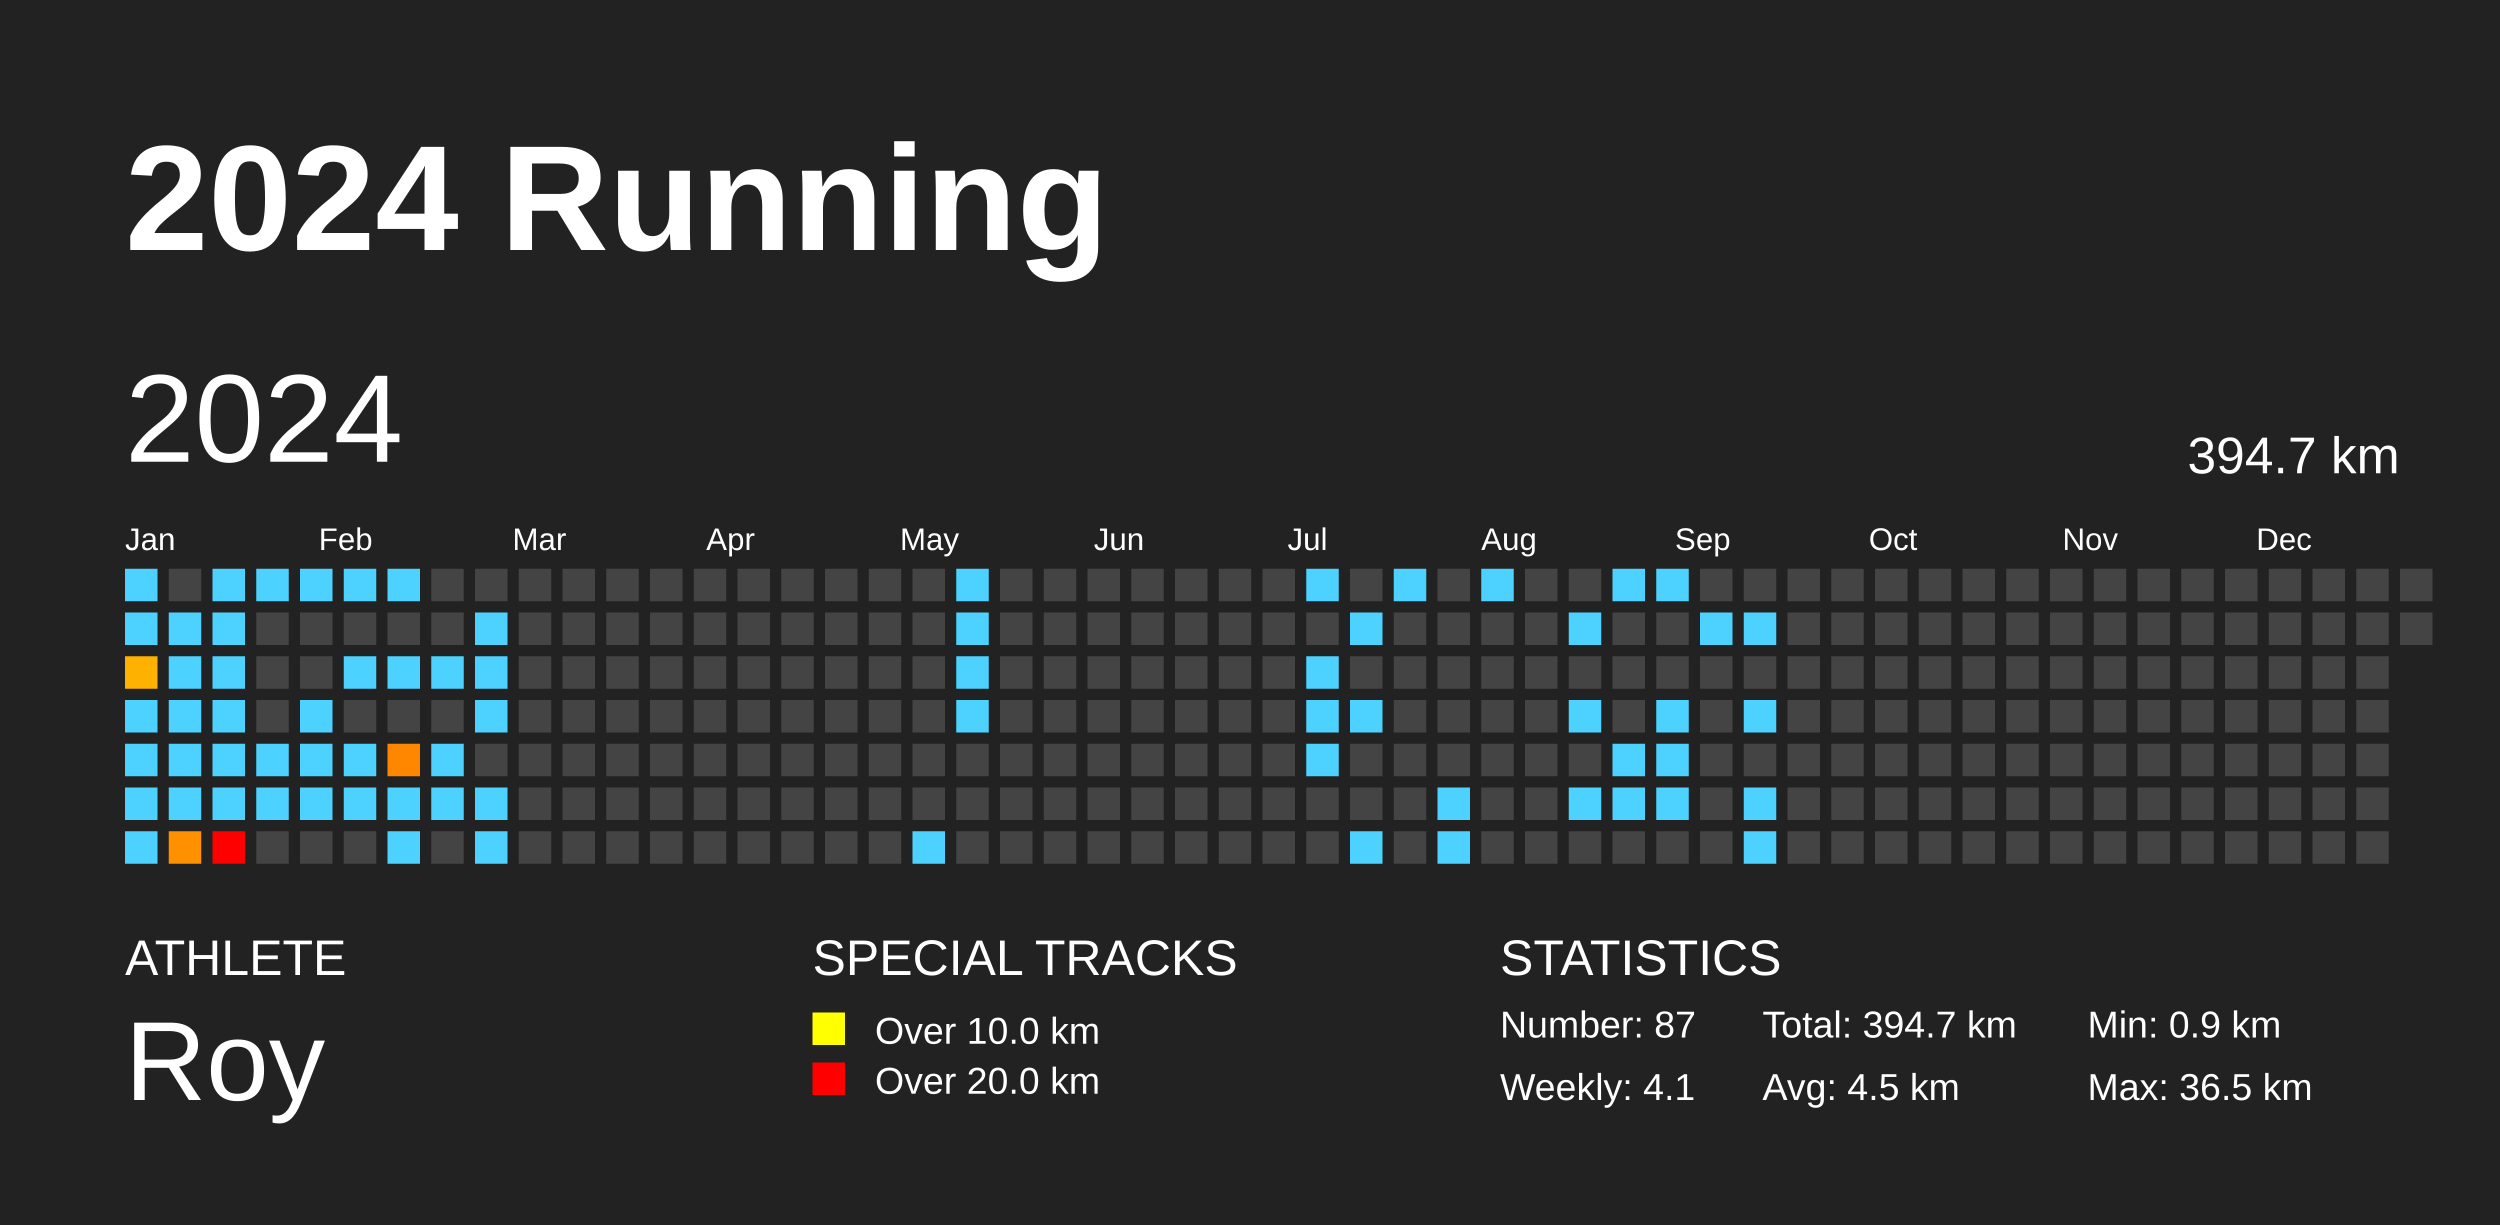
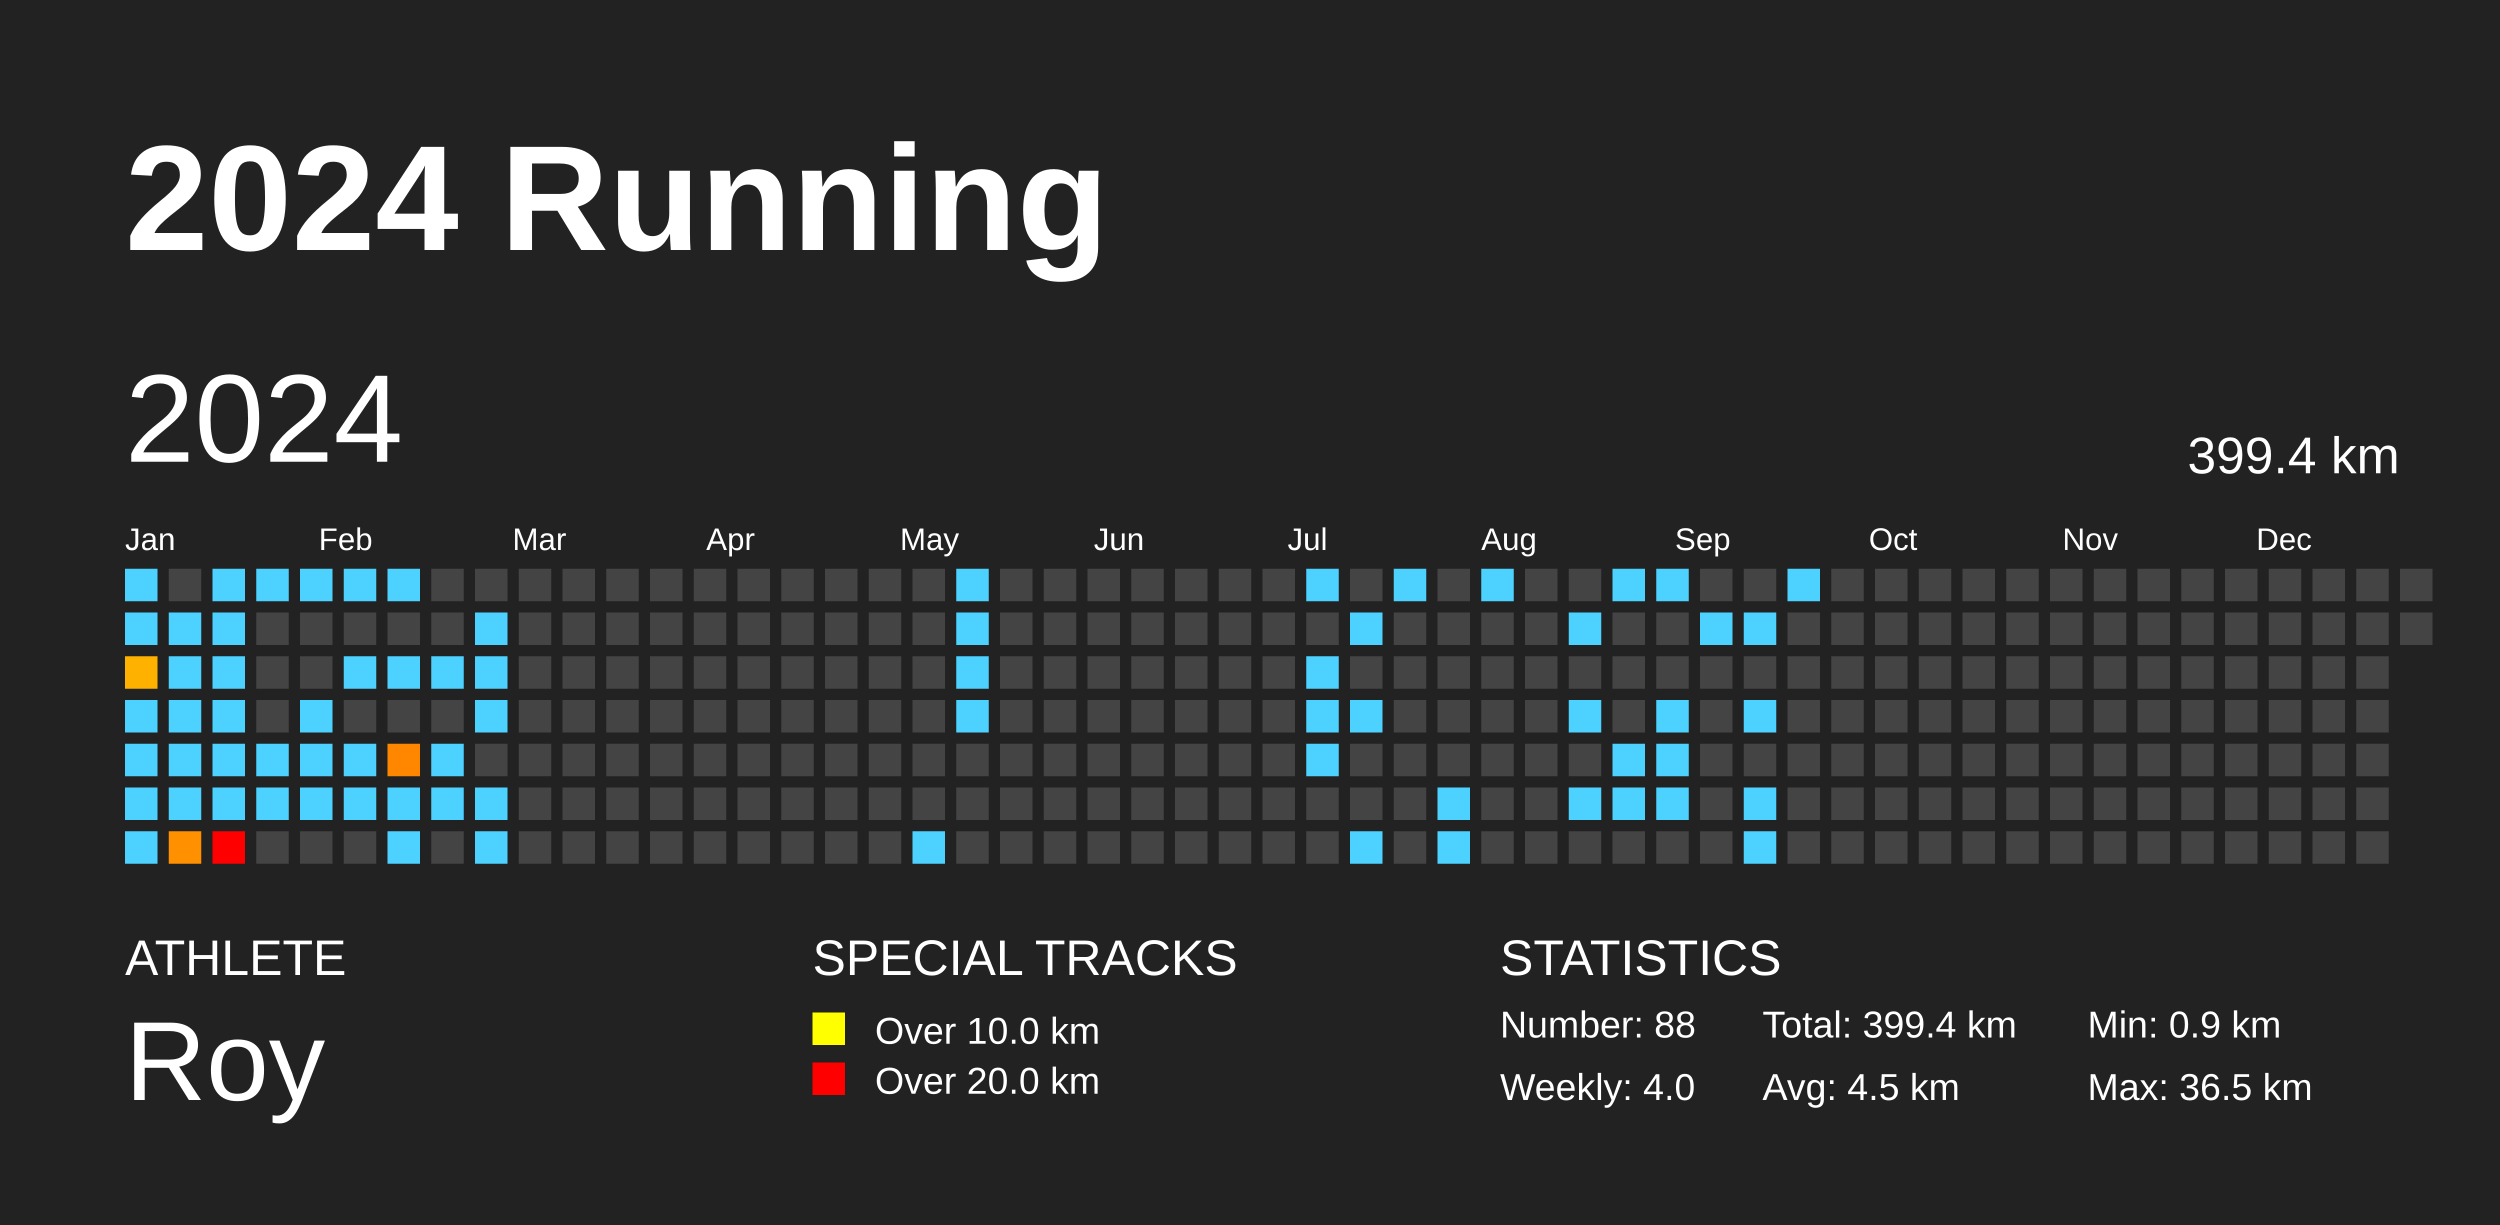
<svg xmlns="http://www.w3.org/2000/svg" baseProfile="full" height="98mm" version="1.1" viewBox="0,0,200,98" width="200mm">
  <defs />
  <rect fill="#222222" height="98" width="200" x="0" y="0" />
  <text fill="#FFFFFF" style="font-size:12px; font-family:Arial; font-weight:bold;" x="10" y="20">2024 Running</text>
  <text fill="#FFFFFF" style="font-size:4px; font-family:Arial" x="10" y="78">ATHLETE</text>
  <text fill="#FFFFFF" style="font-size:9px; font-family:Arial" x="10" y="88">Roy</text>
  <text fill="#FFFFFF" style="font-size:4px; font-family:Arial" x="65" y="78">SPECIAL TRACKS</text>
  <rect fill="yellow" height="2.6" width="2.6" x="65" y="81" />
  <text fill="#FFFFFF" style="font-size:3px; font-family:Arial" x="70" y="83.5">Over 10.0 km</text>
  <rect fill="red" height="2.6" width="2.6" x="65" y="85" />
  <text fill="#FFFFFF" style="font-size:3px; font-family:Arial" x="70" y="87.5">Over 20.0 km</text>
  <text fill="#FFFFFF" style="font-size:4px; font-family:Arial" x="120" y="78">STATISTICS</text>
-   <text fill="#FFFFFF" style="font-size:3px; font-family:Arial" x="120" y="83">Number: 87</text>
-   <text fill="#FFFFFF" style="font-size:3px; font-family:Arial" x="120" y="88">Weekly: 4.1</text>
-   <text fill="#FFFFFF" style="font-size:3px; font-family:Arial" x="141" y="83">Total: 394.7 km</text>
+   <text fill="#FFFFFF" style="font-size:3px; font-family:Arial" x="120" y="83">Number: 88</text>
+   <text fill="#FFFFFF" style="font-size:3px; font-family:Arial" x="120" y="88">Weekly: 4.0</text>
+   <text fill="#FFFFFF" style="font-size:3px; font-family:Arial" x="141" y="83">Total: 399.4 km</text>
  <text fill="#FFFFFF" style="font-size:3px; font-family:Arial" x="141" y="88">Avg: 4.5 km</text>
  <text fill="#FFFFFF" style="font-size:3px; font-family:Arial" x="167" y="83">Min: 0.9 km</text>
  <text fill="#FFFFFF" style="font-size:3px; font-family:Arial" x="167" y="88">Max: 36.5 km</text>
  <text dominant-baseline="hanging" fill="#FFFFFF" style="font-size:10.0px; font-family:Arial;" x="10" y="30">2024</text>
-   <text dominant-baseline="hanging" fill="#FFFFFF" style="font-size:4.125px; font-family:Arial;" x="175" y="35">394.7 km</text>
+   <text dominant-baseline="hanging" fill="#FFFFFF" style="font-size:4.125px; font-family:Arial;" x="175" y="35">399.4 km</text>
  <text fill="#FFFFFF" style="font-size:2.5px; font-family:Arial" x="10.0" y="44">Jan</text>
  <text fill="#FFFFFF" style="font-size:2.5px; font-family:Arial" x="25.5" y="44">Feb</text>
  <text fill="#FFFFFF" style="font-size:2.5px; font-family:Arial" x="41.0" y="44">Mar</text>
  <text fill="#FFFFFF" style="font-size:2.5px; font-family:Arial" x="56.5" y="44">Apr</text>
  <text fill="#FFFFFF" style="font-size:2.5px; font-family:Arial" x="72.0" y="44">May</text>
  <text fill="#FFFFFF" style="font-size:2.5px; font-family:Arial" x="87.5" y="44">Jun</text>
  <text fill="#FFFFFF" style="font-size:2.5px; font-family:Arial" x="103.0" y="44">Jul</text>
  <text fill="#FFFFFF" style="font-size:2.5px; font-family:Arial" x="118.5" y="44">Aug</text>
  <text fill="#FFFFFF" style="font-size:2.5px; font-family:Arial" x="134.0" y="44">Sep</text>
  <text fill="#FFFFFF" style="font-size:2.5px; font-family:Arial" x="149.5" y="44">Oct</text>
  <text fill="#FFFFFF" style="font-size:2.5px; font-family:Arial" x="165.0" y="44">Nov</text>
  <text fill="#FFFFFF" style="font-size:2.5px; font-family:Arial" x="180.5" y="44">Dec</text>
  <rect fill="#4dd2ff" height="2.6" width="2.6" x="10.0" y="45.5" />
  <rect fill="#4dd2ff" height="2.6" width="2.6" x="10.0" y="49.0" />
  <rect fill="#ffb100" height="2.6" width="2.6" x="10.0" y="52.5" />
  <rect fill="#4dd2ff" height="2.6" width="2.6" x="10.0" y="56.0" />
  <rect fill="#4dd2ff" height="2.6" width="2.6" x="10.0" y="59.5" />
  <rect fill="#4dd2ff" height="2.6" width="2.6" x="10.0" y="63.0" />
  <rect fill="#4dd2ff" height="2.6" width="2.6" x="10.0" y="66.5" />
  <rect fill="#444444" height="2.6" width="2.6" x="13.5" y="45.5" />
  <rect fill="#4dd2ff" height="2.6" width="2.6" x="13.5" y="49.0" />
  <rect fill="#4dd2ff" height="2.6" width="2.6" x="13.5" y="52.5" />
  <rect fill="#4dd2ff" height="2.6" width="2.6" x="13.5" y="56.0" />
  <rect fill="#4dd2ff" height="2.6" width="2.6" x="13.5" y="59.5" />
  <rect fill="#4dd2ff" height="2.6" width="2.6" x="13.5" y="63.0" />
  <rect fill="#ff9000" height="2.6" width="2.6" x="13.5" y="66.5" />
  <rect fill="#4dd2ff" height="2.6" width="2.6" x="17.0" y="45.5" />
  <rect fill="#4dd2ff" height="2.6" width="2.6" x="17.0" y="49.0" />
  <rect fill="#4dd2ff" height="2.6" width="2.6" x="17.0" y="52.5" />
  <rect fill="#4dd2ff" height="2.6" width="2.6" x="17.0" y="56.0" />
  <rect fill="#4dd2ff" height="2.6" width="2.6" x="17.0" y="59.5" />
  <rect fill="#4dd2ff" height="2.6" width="2.6" x="17.0" y="63.0" />
  <rect fill="red" height="2.6" width="2.6" x="17.0" y="66.5" />
  <rect fill="#4dd2ff" height="2.6" width="2.6" x="20.5" y="45.5" />
  <rect fill="#444444" height="2.6" width="2.6" x="20.5" y="49.0" />
  <rect fill="#444444" height="2.6" width="2.6" x="20.5" y="52.5" />
  <rect fill="#444444" height="2.6" width="2.6" x="20.5" y="56.0" />
  <rect fill="#4dd2ff" height="2.6" width="2.6" x="20.5" y="59.5" />
  <rect fill="#4dd2ff" height="2.6" width="2.6" x="20.5" y="63.0" />
  <rect fill="#444444" height="2.6" width="2.6" x="20.5" y="66.5" />
  <rect fill="#4dd2ff" height="2.6" width="2.6" x="24.0" y="45.5" />
  <rect fill="#444444" height="2.6" width="2.6" x="24.0" y="49.0" />
  <rect fill="#444444" height="2.6" width="2.6" x="24.0" y="52.5" />
  <rect fill="#4dd2ff" height="2.6" width="2.6" x="24.0" y="56.0" />
  <rect fill="#4dd2ff" height="2.6" width="2.6" x="24.0" y="59.5" />
  <rect fill="#4dd2ff" height="2.6" width="2.6" x="24.0" y="63.0" />
  <rect fill="#444444" height="2.6" width="2.6" x="24.0" y="66.5" />
  <rect fill="#4dd2ff" height="2.6" width="2.6" x="27.5" y="45.5" />
  <rect fill="#444444" height="2.6" width="2.6" x="27.5" y="49.0" />
  <rect fill="#4dd2ff" height="2.6" width="2.6" x="27.5" y="52.5" />
  <rect fill="#444444" height="2.6" width="2.6" x="27.5" y="56.0" />
  <rect fill="#4dd2ff" height="2.6" width="2.6" x="27.5" y="59.5" />
  <rect fill="#4dd2ff" height="2.6" width="2.6" x="27.5" y="63.0" />
  <rect fill="#444444" height="2.6" width="2.6" x="27.5" y="66.5" />
  <rect fill="#4dd2ff" height="2.6" width="2.6" x="31.0" y="45.5" />
  <rect fill="#444444" height="2.6" width="2.6" x="31.0" y="49.0" />
  <rect fill="#4dd2ff" height="2.6" width="2.6" x="31.0" y="52.5" />
  <rect fill="#444444" height="2.6" width="2.6" x="31.0" y="56.0" />
  <rect fill="#ff8700" height="2.6" width="2.6" x="31.0" y="59.5" />
  <rect fill="#4dd2ff" height="2.6" width="2.6" x="31.0" y="63.0" />
  <rect fill="#4dd2ff" height="2.6" width="2.6" x="31.0" y="66.5" />
  <rect fill="#444444" height="2.6" width="2.6" x="34.5" y="45.5" />
  <rect fill="#444444" height="2.6" width="2.6" x="34.5" y="49.0" />
  <rect fill="#4dd2ff" height="2.6" width="2.6" x="34.5" y="52.5" />
  <rect fill="#444444" height="2.6" width="2.6" x="34.5" y="56.0" />
  <rect fill="#4dd2ff" height="2.6" width="2.6" x="34.5" y="59.5" />
  <rect fill="#4dd2ff" height="2.6" width="2.6" x="34.5" y="63.0" />
  <rect fill="#444444" height="2.6" width="2.6" x="34.5" y="66.5" />
  <rect fill="#444444" height="2.6" width="2.6" x="38.0" y="45.5" />
  <rect fill="#4dd2ff" height="2.6" width="2.6" x="38.0" y="49.0" />
  <rect fill="#4dd2ff" height="2.6" width="2.6" x="38.0" y="52.5" />
  <rect fill="#4dd2ff" height="2.6" width="2.6" x="38.0" y="56.0" />
  <rect fill="#444444" height="2.6" width="2.6" x="38.0" y="59.5" />
  <rect fill="#4dd2ff" height="2.6" width="2.6" x="38.0" y="63.0" />
  <rect fill="#4dd2ff" height="2.6" width="2.6" x="38.0" y="66.5" />
  <rect fill="#444444" height="2.6" width="2.6" x="41.5" y="45.5" />
  <rect fill="#444444" height="2.6" width="2.6" x="41.5" y="49.0" />
  <rect fill="#444444" height="2.6" width="2.6" x="41.5" y="52.5" />
  <rect fill="#444444" height="2.6" width="2.6" x="41.5" y="56.0" />
  <rect fill="#444444" height="2.6" width="2.6" x="41.5" y="59.5" />
  <rect fill="#444444" height="2.6" width="2.6" x="41.5" y="63.0" />
  <rect fill="#444444" height="2.6" width="2.6" x="41.5" y="66.5" />
  <rect fill="#444444" height="2.6" width="2.6" x="45.0" y="45.5" />
  <rect fill="#444444" height="2.6" width="2.6" x="45.0" y="49.0" />
  <rect fill="#444444" height="2.6" width="2.6" x="45.0" y="52.5" />
  <rect fill="#444444" height="2.6" width="2.6" x="45.0" y="56.0" />
  <rect fill="#444444" height="2.6" width="2.6" x="45.0" y="59.5" />
  <rect fill="#444444" height="2.6" width="2.6" x="45.0" y="63.0" />
  <rect fill="#444444" height="2.6" width="2.6" x="45.0" y="66.5" />
  <rect fill="#444444" height="2.6" width="2.6" x="48.5" y="45.5" />
  <rect fill="#444444" height="2.6" width="2.6" x="48.5" y="49.0" />
  <rect fill="#444444" height="2.6" width="2.6" x="48.5" y="52.5" />
  <rect fill="#444444" height="2.6" width="2.6" x="48.5" y="56.0" />
  <rect fill="#444444" height="2.6" width="2.6" x="48.5" y="59.5" />
  <rect fill="#444444" height="2.6" width="2.6" x="48.5" y="63.0" />
  <rect fill="#444444" height="2.6" width="2.6" x="48.5" y="66.5" />
  <rect fill="#444444" height="2.6" width="2.6" x="52.0" y="45.5" />
  <rect fill="#444444" height="2.6" width="2.6" x="52.0" y="49.0" />
  <rect fill="#444444" height="2.6" width="2.6" x="52.0" y="52.5" />
  <rect fill="#444444" height="2.6" width="2.6" x="52.0" y="56.0" />
  <rect fill="#444444" height="2.6" width="2.6" x="52.0" y="59.5" />
  <rect fill="#444444" height="2.6" width="2.6" x="52.0" y="63.0" />
  <rect fill="#444444" height="2.6" width="2.6" x="52.0" y="66.5" />
  <rect fill="#444444" height="2.6" width="2.6" x="55.5" y="45.5" />
  <rect fill="#444444" height="2.6" width="2.6" x="55.5" y="49.0" />
  <rect fill="#444444" height="2.6" width="2.6" x="55.5" y="52.5" />
  <rect fill="#444444" height="2.6" width="2.6" x="55.5" y="56.0" />
  <rect fill="#444444" height="2.6" width="2.6" x="55.5" y="59.5" />
  <rect fill="#444444" height="2.6" width="2.6" x="55.5" y="63.0" />
  <rect fill="#444444" height="2.6" width="2.6" x="55.5" y="66.5" />
  <rect fill="#444444" height="2.6" width="2.6" x="59.0" y="45.5" />
  <rect fill="#444444" height="2.6" width="2.6" x="59.0" y="49.0" />
  <rect fill="#444444" height="2.6" width="2.6" x="59.0" y="52.5" />
  <rect fill="#444444" height="2.6" width="2.6" x="59.0" y="56.0" />
  <rect fill="#444444" height="2.6" width="2.6" x="59.0" y="59.5" />
  <rect fill="#444444" height="2.6" width="2.6" x="59.0" y="63.0" />
  <rect fill="#444444" height="2.6" width="2.6" x="59.0" y="66.5" />
  <rect fill="#444444" height="2.6" width="2.6" x="62.5" y="45.5" />
  <rect fill="#444444" height="2.6" width="2.6" x="62.5" y="49.0" />
  <rect fill="#444444" height="2.6" width="2.6" x="62.5" y="52.5" />
  <rect fill="#444444" height="2.6" width="2.6" x="62.5" y="56.0" />
  <rect fill="#444444" height="2.6" width="2.6" x="62.5" y="59.5" />
  <rect fill="#444444" height="2.6" width="2.6" x="62.5" y="63.0" />
  <rect fill="#444444" height="2.6" width="2.6" x="62.5" y="66.5" />
  <rect fill="#444444" height="2.6" width="2.6" x="66.0" y="45.5" />
  <rect fill="#444444" height="2.6" width="2.6" x="66.0" y="49.0" />
  <rect fill="#444444" height="2.6" width="2.6" x="66.0" y="52.5" />
  <rect fill="#444444" height="2.6" width="2.6" x="66.0" y="56.0" />
  <rect fill="#444444" height="2.6" width="2.6" x="66.0" y="59.5" />
  <rect fill="#444444" height="2.6" width="2.6" x="66.0" y="63.0" />
  <rect fill="#444444" height="2.6" width="2.6" x="66.0" y="66.5" />
  <rect fill="#444444" height="2.6" width="2.6" x="69.5" y="45.5" />
  <rect fill="#444444" height="2.6" width="2.6" x="69.5" y="49.0" />
  <rect fill="#444444" height="2.6" width="2.6" x="69.5" y="52.5" />
  <rect fill="#444444" height="2.6" width="2.6" x="69.5" y="56.0" />
  <rect fill="#444444" height="2.6" width="2.6" x="69.5" y="59.5" />
  <rect fill="#444444" height="2.6" width="2.6" x="69.5" y="63.0" />
  <rect fill="#444444" height="2.6" width="2.6" x="69.5" y="66.5" />
  <rect fill="#444444" height="2.6" width="2.6" x="73.0" y="45.5" />
  <rect fill="#444444" height="2.6" width="2.6" x="73.0" y="49.0" />
  <rect fill="#444444" height="2.6" width="2.6" x="73.0" y="52.5" />
  <rect fill="#444444" height="2.6" width="2.6" x="73.0" y="56.0" />
  <rect fill="#444444" height="2.6" width="2.6" x="73.0" y="59.5" />
  <rect fill="#444444" height="2.6" width="2.6" x="73.0" y="63.0" />
  <rect fill="#4dd2ff" height="2.6" width="2.6" x="73.0" y="66.5" />
  <rect fill="#4dd2ff" height="2.6" width="2.6" x="76.5" y="45.5" />
  <rect fill="#4dd2ff" height="2.6" width="2.6" x="76.5" y="49.0" />
  <rect fill="#4dd2ff" height="2.6" width="2.6" x="76.5" y="52.5" />
  <rect fill="#4dd2ff" height="2.6" width="2.6" x="76.5" y="56.0" />
  <rect fill="#444444" height="2.6" width="2.6" x="76.5" y="59.5" />
  <rect fill="#444444" height="2.6" width="2.6" x="76.5" y="63.0" />
  <rect fill="#444444" height="2.6" width="2.6" x="76.5" y="66.5" />
  <rect fill="#444444" height="2.6" width="2.6" x="80.0" y="45.5" />
  <rect fill="#444444" height="2.6" width="2.6" x="80.0" y="49.0" />
  <rect fill="#444444" height="2.6" width="2.6" x="80.0" y="52.5" />
  <rect fill="#444444" height="2.6" width="2.6" x="80.0" y="56.0" />
  <rect fill="#444444" height="2.6" width="2.6" x="80.0" y="59.5" />
  <rect fill="#444444" height="2.6" width="2.6" x="80.0" y="63.0" />
  <rect fill="#444444" height="2.6" width="2.6" x="80.0" y="66.5" />
  <rect fill="#444444" height="2.6" width="2.6" x="83.5" y="45.5" />
  <rect fill="#444444" height="2.6" width="2.6" x="83.5" y="49.0" />
  <rect fill="#444444" height="2.6" width="2.6" x="83.5" y="52.5" />
  <rect fill="#444444" height="2.6" width="2.6" x="83.5" y="56.0" />
  <rect fill="#444444" height="2.6" width="2.6" x="83.5" y="59.5" />
  <rect fill="#444444" height="2.6" width="2.6" x="83.5" y="63.0" />
  <rect fill="#444444" height="2.6" width="2.6" x="83.5" y="66.5" />
  <rect fill="#444444" height="2.6" width="2.6" x="87.0" y="45.5" />
  <rect fill="#444444" height="2.6" width="2.6" x="87.0" y="49.0" />
  <rect fill="#444444" height="2.6" width="2.6" x="87.0" y="52.5" />
  <rect fill="#444444" height="2.6" width="2.6" x="87.0" y="56.0" />
  <rect fill="#444444" height="2.6" width="2.6" x="87.0" y="59.5" />
  <rect fill="#444444" height="2.6" width="2.6" x="87.0" y="63.0" />
  <rect fill="#444444" height="2.6" width="2.6" x="87.0" y="66.5" />
  <rect fill="#444444" height="2.6" width="2.6" x="90.5" y="45.5" />
  <rect fill="#444444" height="2.6" width="2.6" x="90.5" y="49.0" />
  <rect fill="#444444" height="2.6" width="2.6" x="90.5" y="52.5" />
  <rect fill="#444444" height="2.6" width="2.6" x="90.5" y="56.0" />
  <rect fill="#444444" height="2.6" width="2.6" x="90.5" y="59.5" />
  <rect fill="#444444" height="2.6" width="2.6" x="90.5" y="63.0" />
  <rect fill="#444444" height="2.6" width="2.6" x="90.5" y="66.5" />
  <rect fill="#444444" height="2.6" width="2.6" x="94.0" y="45.5" />
  <rect fill="#444444" height="2.6" width="2.6" x="94.0" y="49.0" />
  <rect fill="#444444" height="2.6" width="2.6" x="94.0" y="52.5" />
  <rect fill="#444444" height="2.6" width="2.6" x="94.0" y="56.0" />
  <rect fill="#444444" height="2.6" width="2.6" x="94.0" y="59.5" />
  <rect fill="#444444" height="2.6" width="2.6" x="94.0" y="63.0" />
  <rect fill="#444444" height="2.6" width="2.6" x="94.0" y="66.5" />
  <rect fill="#444444" height="2.6" width="2.6" x="97.5" y="45.5" />
  <rect fill="#444444" height="2.6" width="2.6" x="97.5" y="49.0" />
  <rect fill="#444444" height="2.6" width="2.6" x="97.5" y="52.5" />
  <rect fill="#444444" height="2.6" width="2.6" x="97.5" y="56.0" />
  <rect fill="#444444" height="2.6" width="2.6" x="97.5" y="59.5" />
  <rect fill="#444444" height="2.6" width="2.6" x="97.5" y="63.0" />
  <rect fill="#444444" height="2.6" width="2.6" x="97.5" y="66.5" />
  <rect fill="#444444" height="2.6" width="2.6" x="101.0" y="45.5" />
  <rect fill="#444444" height="2.6" width="2.6" x="101.0" y="49.0" />
  <rect fill="#444444" height="2.6" width="2.6" x="101.0" y="52.5" />
  <rect fill="#444444" height="2.6" width="2.6" x="101.0" y="56.0" />
  <rect fill="#444444" height="2.6" width="2.6" x="101.0" y="59.5" />
  <rect fill="#444444" height="2.6" width="2.6" x="101.0" y="63.0" />
  <rect fill="#444444" height="2.6" width="2.6" x="101.0" y="66.5" />
  <rect fill="#4dd2ff" height="2.6" width="2.6" x="104.5" y="45.5" />
  <rect fill="#444444" height="2.6" width="2.6" x="104.5" y="49.0" />
  <rect fill="#4dd2ff" height="2.6" width="2.6" x="104.5" y="52.5" />
  <rect fill="#4dd2ff" height="2.6" width="2.6" x="104.5" y="56.0" />
  <rect fill="#4dd2ff" height="2.6" width="2.6" x="104.5" y="59.5" />
  <rect fill="#444444" height="2.6" width="2.6" x="104.5" y="63.0" />
  <rect fill="#444444" height="2.6" width="2.6" x="104.5" y="66.5" />
  <rect fill="#444444" height="2.6" width="2.6" x="108.0" y="45.5" />
  <rect fill="#4dd2ff" height="2.6" width="2.6" x="108.0" y="49.0" />
  <rect fill="#444444" height="2.6" width="2.6" x="108.0" y="52.5" />
  <rect fill="#4dd2ff" height="2.6" width="2.6" x="108.0" y="56.0" />
  <rect fill="#444444" height="2.6" width="2.6" x="108.0" y="59.5" />
  <rect fill="#444444" height="2.6" width="2.6" x="108.0" y="63.0" />
  <rect fill="#4dd2ff" height="2.6" width="2.6" x="108.0" y="66.5" />
  <rect fill="#4dd2ff" height="2.6" width="2.6" x="111.5" y="45.5" />
  <rect fill="#444444" height="2.6" width="2.6" x="111.5" y="49.0" />
  <rect fill="#444444" height="2.6" width="2.6" x="111.5" y="52.5" />
  <rect fill="#444444" height="2.6" width="2.6" x="111.5" y="56.0" />
  <rect fill="#444444" height="2.6" width="2.6" x="111.5" y="59.5" />
  <rect fill="#444444" height="2.6" width="2.6" x="111.5" y="63.0" />
  <rect fill="#444444" height="2.6" width="2.6" x="111.5" y="66.5" />
  <rect fill="#444444" height="2.6" width="2.6" x="115.0" y="45.5" />
  <rect fill="#444444" height="2.6" width="2.6" x="115.0" y="49.0" />
  <rect fill="#444444" height="2.6" width="2.6" x="115.0" y="52.5" />
  <rect fill="#444444" height="2.6" width="2.6" x="115.0" y="56.0" />
  <rect fill="#444444" height="2.6" width="2.6" x="115.0" y="59.5" />
  <rect fill="#4dd2ff" height="2.6" width="2.6" x="115.0" y="63.0" />
  <rect fill="#4dd2ff" height="2.6" width="2.6" x="115.0" y="66.5" />
  <rect fill="#4dd2ff" height="2.6" width="2.6" x="118.5" y="45.5" />
  <rect fill="#444444" height="2.6" width="2.6" x="118.5" y="49.0" />
  <rect fill="#444444" height="2.6" width="2.6" x="118.5" y="52.5" />
  <rect fill="#444444" height="2.6" width="2.6" x="118.5" y="56.0" />
  <rect fill="#444444" height="2.6" width="2.6" x="118.5" y="59.5" />
  <rect fill="#444444" height="2.6" width="2.6" x="118.5" y="63.0" />
  <rect fill="#444444" height="2.6" width="2.6" x="118.5" y="66.5" />
  <rect fill="#444444" height="2.6" width="2.6" x="122.0" y="45.5" />
  <rect fill="#444444" height="2.6" width="2.6" x="122.0" y="49.0" />
  <rect fill="#444444" height="2.6" width="2.6" x="122.0" y="52.5" />
  <rect fill="#444444" height="2.6" width="2.6" x="122.0" y="56.0" />
  <rect fill="#444444" height="2.6" width="2.6" x="122.0" y="59.5" />
  <rect fill="#444444" height="2.6" width="2.6" x="122.0" y="63.0" />
  <rect fill="#444444" height="2.6" width="2.6" x="122.0" y="66.5" />
  <rect fill="#444444" height="2.6" width="2.6" x="125.5" y="45.5" />
  <rect fill="#4dd2ff" height="2.6" width="2.6" x="125.5" y="49.0" />
  <rect fill="#444444" height="2.6" width="2.6" x="125.5" y="52.5" />
  <rect fill="#4dd2ff" height="2.6" width="2.6" x="125.5" y="56.0" />
  <rect fill="#444444" height="2.6" width="2.6" x="125.5" y="59.5" />
  <rect fill="#4dd2ff" height="2.6" width="2.6" x="125.5" y="63.0" />
  <rect fill="#444444" height="2.6" width="2.6" x="125.5" y="66.5" />
  <rect fill="#4dd2ff" height="2.6" width="2.6" x="129.0" y="45.5" />
  <rect fill="#444444" height="2.6" width="2.6" x="129.0" y="49.0" />
  <rect fill="#444444" height="2.6" width="2.6" x="129.0" y="52.5" />
  <rect fill="#444444" height="2.6" width="2.6" x="129.0" y="56.0" />
  <rect fill="#4dd2ff" height="2.6" width="2.6" x="129.0" y="59.5" />
  <rect fill="#4dd2ff" height="2.6" width="2.6" x="129.0" y="63.0" />
  <rect fill="#444444" height="2.6" width="2.6" x="129.0" y="66.5" />
  <rect fill="#4dd2ff" height="2.6" width="2.6" x="132.5" y="45.5" />
  <rect fill="#444444" height="2.6" width="2.6" x="132.5" y="49.0" />
  <rect fill="#444444" height="2.6" width="2.6" x="132.5" y="52.5" />
  <rect fill="#4dd2ff" height="2.6" width="2.6" x="132.5" y="56.0" />
  <rect fill="#4dd2ff" height="2.6" width="2.6" x="132.5" y="59.5" />
  <rect fill="#4dd2ff" height="2.6" width="2.6" x="132.5" y="63.0" />
  <rect fill="#444444" height="2.6" width="2.6" x="132.5" y="66.5" />
  <rect fill="#444444" height="2.6" width="2.6" x="136.0" y="45.5" />
  <rect fill="#4dd2ff" height="2.6" width="2.6" x="136.0" y="49.0" />
  <rect fill="#444444" height="2.6" width="2.6" x="136.0" y="52.5" />
  <rect fill="#444444" height="2.6" width="2.6" x="136.0" y="56.0" />
  <rect fill="#444444" height="2.6" width="2.6" x="136.0" y="59.5" />
  <rect fill="#444444" height="2.6" width="2.6" x="136.0" y="63.0" />
  <rect fill="#444444" height="2.6" width="2.6" x="136.0" y="66.5" />
  <rect fill="#444444" height="2.6" width="2.6" x="139.5" y="45.5" />
  <rect fill="#4dd2ff" height="2.6" width="2.6" x="139.5" y="49.0" />
  <rect fill="#444444" height="2.6" width="2.6" x="139.5" y="52.5" />
  <rect fill="#4dd2ff" height="2.6" width="2.6" x="139.5" y="56.0" />
  <rect fill="#444444" height="2.6" width="2.6" x="139.5" y="59.5" />
  <rect fill="#4dd2ff" height="2.6" width="2.6" x="139.5" y="63.0" />
  <rect fill="#4dd2ff" height="2.6" width="2.6" x="139.5" y="66.5" />
-   <rect fill="#444444" height="2.6" width="2.6" x="143.0" y="45.5" />
+   <rect fill="#4dd2ff" height="2.6" width="2.6" x="143.0" y="45.5" />
  <rect fill="#444444" height="2.6" width="2.6" x="143.0" y="49.0" />
  <rect fill="#444444" height="2.6" width="2.6" x="143.0" y="52.5" />
  <rect fill="#444444" height="2.6" width="2.6" x="143.0" y="56.0" />
  <rect fill="#444444" height="2.6" width="2.6" x="143.0" y="59.5" />
  <rect fill="#444444" height="2.6" width="2.6" x="143.0" y="63.0" />
  <rect fill="#444444" height="2.6" width="2.6" x="143.0" y="66.5" />
  <rect fill="#444444" height="2.6" width="2.6" x="146.5" y="45.5" />
  <rect fill="#444444" height="2.6" width="2.6" x="146.5" y="49.0" />
  <rect fill="#444444" height="2.6" width="2.6" x="146.5" y="52.5" />
  <rect fill="#444444" height="2.6" width="2.6" x="146.5" y="56.0" />
  <rect fill="#444444" height="2.6" width="2.6" x="146.5" y="59.5" />
  <rect fill="#444444" height="2.6" width="2.6" x="146.5" y="63.0" />
  <rect fill="#444444" height="2.6" width="2.6" x="146.5" y="66.5" />
  <rect fill="#444444" height="2.6" width="2.6" x="150.0" y="45.5" />
  <rect fill="#444444" height="2.6" width="2.6" x="150.0" y="49.0" />
  <rect fill="#444444" height="2.6" width="2.6" x="150.0" y="52.5" />
  <rect fill="#444444" height="2.6" width="2.6" x="150.0" y="56.0" />
  <rect fill="#444444" height="2.6" width="2.6" x="150.0" y="59.5" />
  <rect fill="#444444" height="2.6" width="2.6" x="150.0" y="63.0" />
  <rect fill="#444444" height="2.6" width="2.6" x="150.0" y="66.5" />
  <rect fill="#444444" height="2.6" width="2.6" x="153.5" y="45.5" />
  <rect fill="#444444" height="2.6" width="2.6" x="153.5" y="49.0" />
  <rect fill="#444444" height="2.6" width="2.6" x="153.5" y="52.5" />
  <rect fill="#444444" height="2.6" width="2.6" x="153.5" y="56.0" />
  <rect fill="#444444" height="2.6" width="2.6" x="153.5" y="59.5" />
  <rect fill="#444444" height="2.6" width="2.6" x="153.5" y="63.0" />
  <rect fill="#444444" height="2.6" width="2.6" x="153.5" y="66.5" />
  <rect fill="#444444" height="2.6" width="2.6" x="157.0" y="45.5" />
  <rect fill="#444444" height="2.6" width="2.6" x="157.0" y="49.0" />
  <rect fill="#444444" height="2.6" width="2.6" x="157.0" y="52.5" />
  <rect fill="#444444" height="2.6" width="2.6" x="157.0" y="56.0" />
  <rect fill="#444444" height="2.6" width="2.6" x="157.0" y="59.5" />
  <rect fill="#444444" height="2.6" width="2.6" x="157.0" y="63.0" />
  <rect fill="#444444" height="2.6" width="2.6" x="157.0" y="66.5" />
  <rect fill="#444444" height="2.6" width="2.6" x="160.5" y="45.5" />
  <rect fill="#444444" height="2.6" width="2.6" x="160.5" y="49.0" />
  <rect fill="#444444" height="2.6" width="2.6" x="160.5" y="52.5" />
  <rect fill="#444444" height="2.6" width="2.6" x="160.5" y="56.0" />
  <rect fill="#444444" height="2.6" width="2.6" x="160.5" y="59.5" />
  <rect fill="#444444" height="2.6" width="2.6" x="160.5" y="63.0" />
  <rect fill="#444444" height="2.6" width="2.6" x="160.5" y="66.5" />
  <rect fill="#444444" height="2.6" width="2.6" x="164.0" y="45.5" />
  <rect fill="#444444" height="2.6" width="2.6" x="164.0" y="49.0" />
  <rect fill="#444444" height="2.6" width="2.6" x="164.0" y="52.5" />
  <rect fill="#444444" height="2.6" width="2.6" x="164.0" y="56.0" />
  <rect fill="#444444" height="2.6" width="2.6" x="164.0" y="59.5" />
  <rect fill="#444444" height="2.6" width="2.6" x="164.0" y="63.0" />
  <rect fill="#444444" height="2.6" width="2.6" x="164.0" y="66.5" />
  <rect fill="#444444" height="2.6" width="2.6" x="167.5" y="45.5" />
  <rect fill="#444444" height="2.6" width="2.6" x="167.5" y="49.0" />
  <rect fill="#444444" height="2.6" width="2.6" x="167.5" y="52.5" />
  <rect fill="#444444" height="2.6" width="2.6" x="167.5" y="56.0" />
  <rect fill="#444444" height="2.6" width="2.6" x="167.5" y="59.5" />
  <rect fill="#444444" height="2.6" width="2.6" x="167.5" y="63.0" />
  <rect fill="#444444" height="2.6" width="2.6" x="167.5" y="66.5" />
  <rect fill="#444444" height="2.6" width="2.6" x="171.0" y="45.5" />
  <rect fill="#444444" height="2.6" width="2.6" x="171.0" y="49.0" />
  <rect fill="#444444" height="2.6" width="2.6" x="171.0" y="52.5" />
  <rect fill="#444444" height="2.6" width="2.6" x="171.0" y="56.0" />
  <rect fill="#444444" height="2.6" width="2.6" x="171.0" y="59.5" />
  <rect fill="#444444" height="2.6" width="2.6" x="171.0" y="63.0" />
  <rect fill="#444444" height="2.6" width="2.6" x="171.0" y="66.5" />
  <rect fill="#444444" height="2.6" width="2.6" x="174.5" y="45.5" />
  <rect fill="#444444" height="2.6" width="2.6" x="174.5" y="49.0" />
  <rect fill="#444444" height="2.6" width="2.6" x="174.5" y="52.5" />
  <rect fill="#444444" height="2.6" width="2.6" x="174.5" y="56.0" />
  <rect fill="#444444" height="2.6" width="2.6" x="174.5" y="59.5" />
  <rect fill="#444444" height="2.6" width="2.6" x="174.5" y="63.0" />
  <rect fill="#444444" height="2.6" width="2.6" x="174.5" y="66.5" />
  <rect fill="#444444" height="2.6" width="2.6" x="178.0" y="45.5" />
  <rect fill="#444444" height="2.6" width="2.6" x="178.0" y="49.0" />
  <rect fill="#444444" height="2.6" width="2.6" x="178.0" y="52.5" />
  <rect fill="#444444" height="2.6" width="2.6" x="178.0" y="56.0" />
  <rect fill="#444444" height="2.6" width="2.6" x="178.0" y="59.5" />
  <rect fill="#444444" height="2.6" width="2.6" x="178.0" y="63.0" />
  <rect fill="#444444" height="2.6" width="2.6" x="178.0" y="66.5" />
  <rect fill="#444444" height="2.6" width="2.6" x="181.5" y="45.5" />
  <rect fill="#444444" height="2.6" width="2.6" x="181.5" y="49.0" />
  <rect fill="#444444" height="2.6" width="2.6" x="181.5" y="52.5" />
  <rect fill="#444444" height="2.6" width="2.6" x="181.5" y="56.0" />
  <rect fill="#444444" height="2.6" width="2.6" x="181.5" y="59.5" />
  <rect fill="#444444" height="2.6" width="2.6" x="181.5" y="63.0" />
  <rect fill="#444444" height="2.6" width="2.6" x="181.5" y="66.5" />
  <rect fill="#444444" height="2.6" width="2.6" x="185.0" y="45.5" />
  <rect fill="#444444" height="2.6" width="2.6" x="185.0" y="49.0" />
  <rect fill="#444444" height="2.6" width="2.6" x="185.0" y="52.5" />
  <rect fill="#444444" height="2.6" width="2.6" x="185.0" y="56.0" />
  <rect fill="#444444" height="2.6" width="2.6" x="185.0" y="59.5" />
  <rect fill="#444444" height="2.6" width="2.6" x="185.0" y="63.0" />
  <rect fill="#444444" height="2.6" width="2.6" x="185.0" y="66.5" />
  <rect fill="#444444" height="2.6" width="2.6" x="188.5" y="45.5" />
  <rect fill="#444444" height="2.6" width="2.6" x="188.5" y="49.0" />
  <rect fill="#444444" height="2.6" width="2.6" x="188.5" y="52.5" />
  <rect fill="#444444" height="2.6" width="2.6" x="188.5" y="56.0" />
  <rect fill="#444444" height="2.6" width="2.6" x="188.5" y="59.5" />
  <rect fill="#444444" height="2.6" width="2.6" x="188.5" y="63.0" />
  <rect fill="#444444" height="2.6" width="2.6" x="188.5" y="66.5" />
  <rect fill="#444444" height="2.6" width="2.6" x="192.0" y="45.5" />
  <rect fill="#444444" height="2.6" width="2.6" x="192.0" y="49.0" />
</svg>
